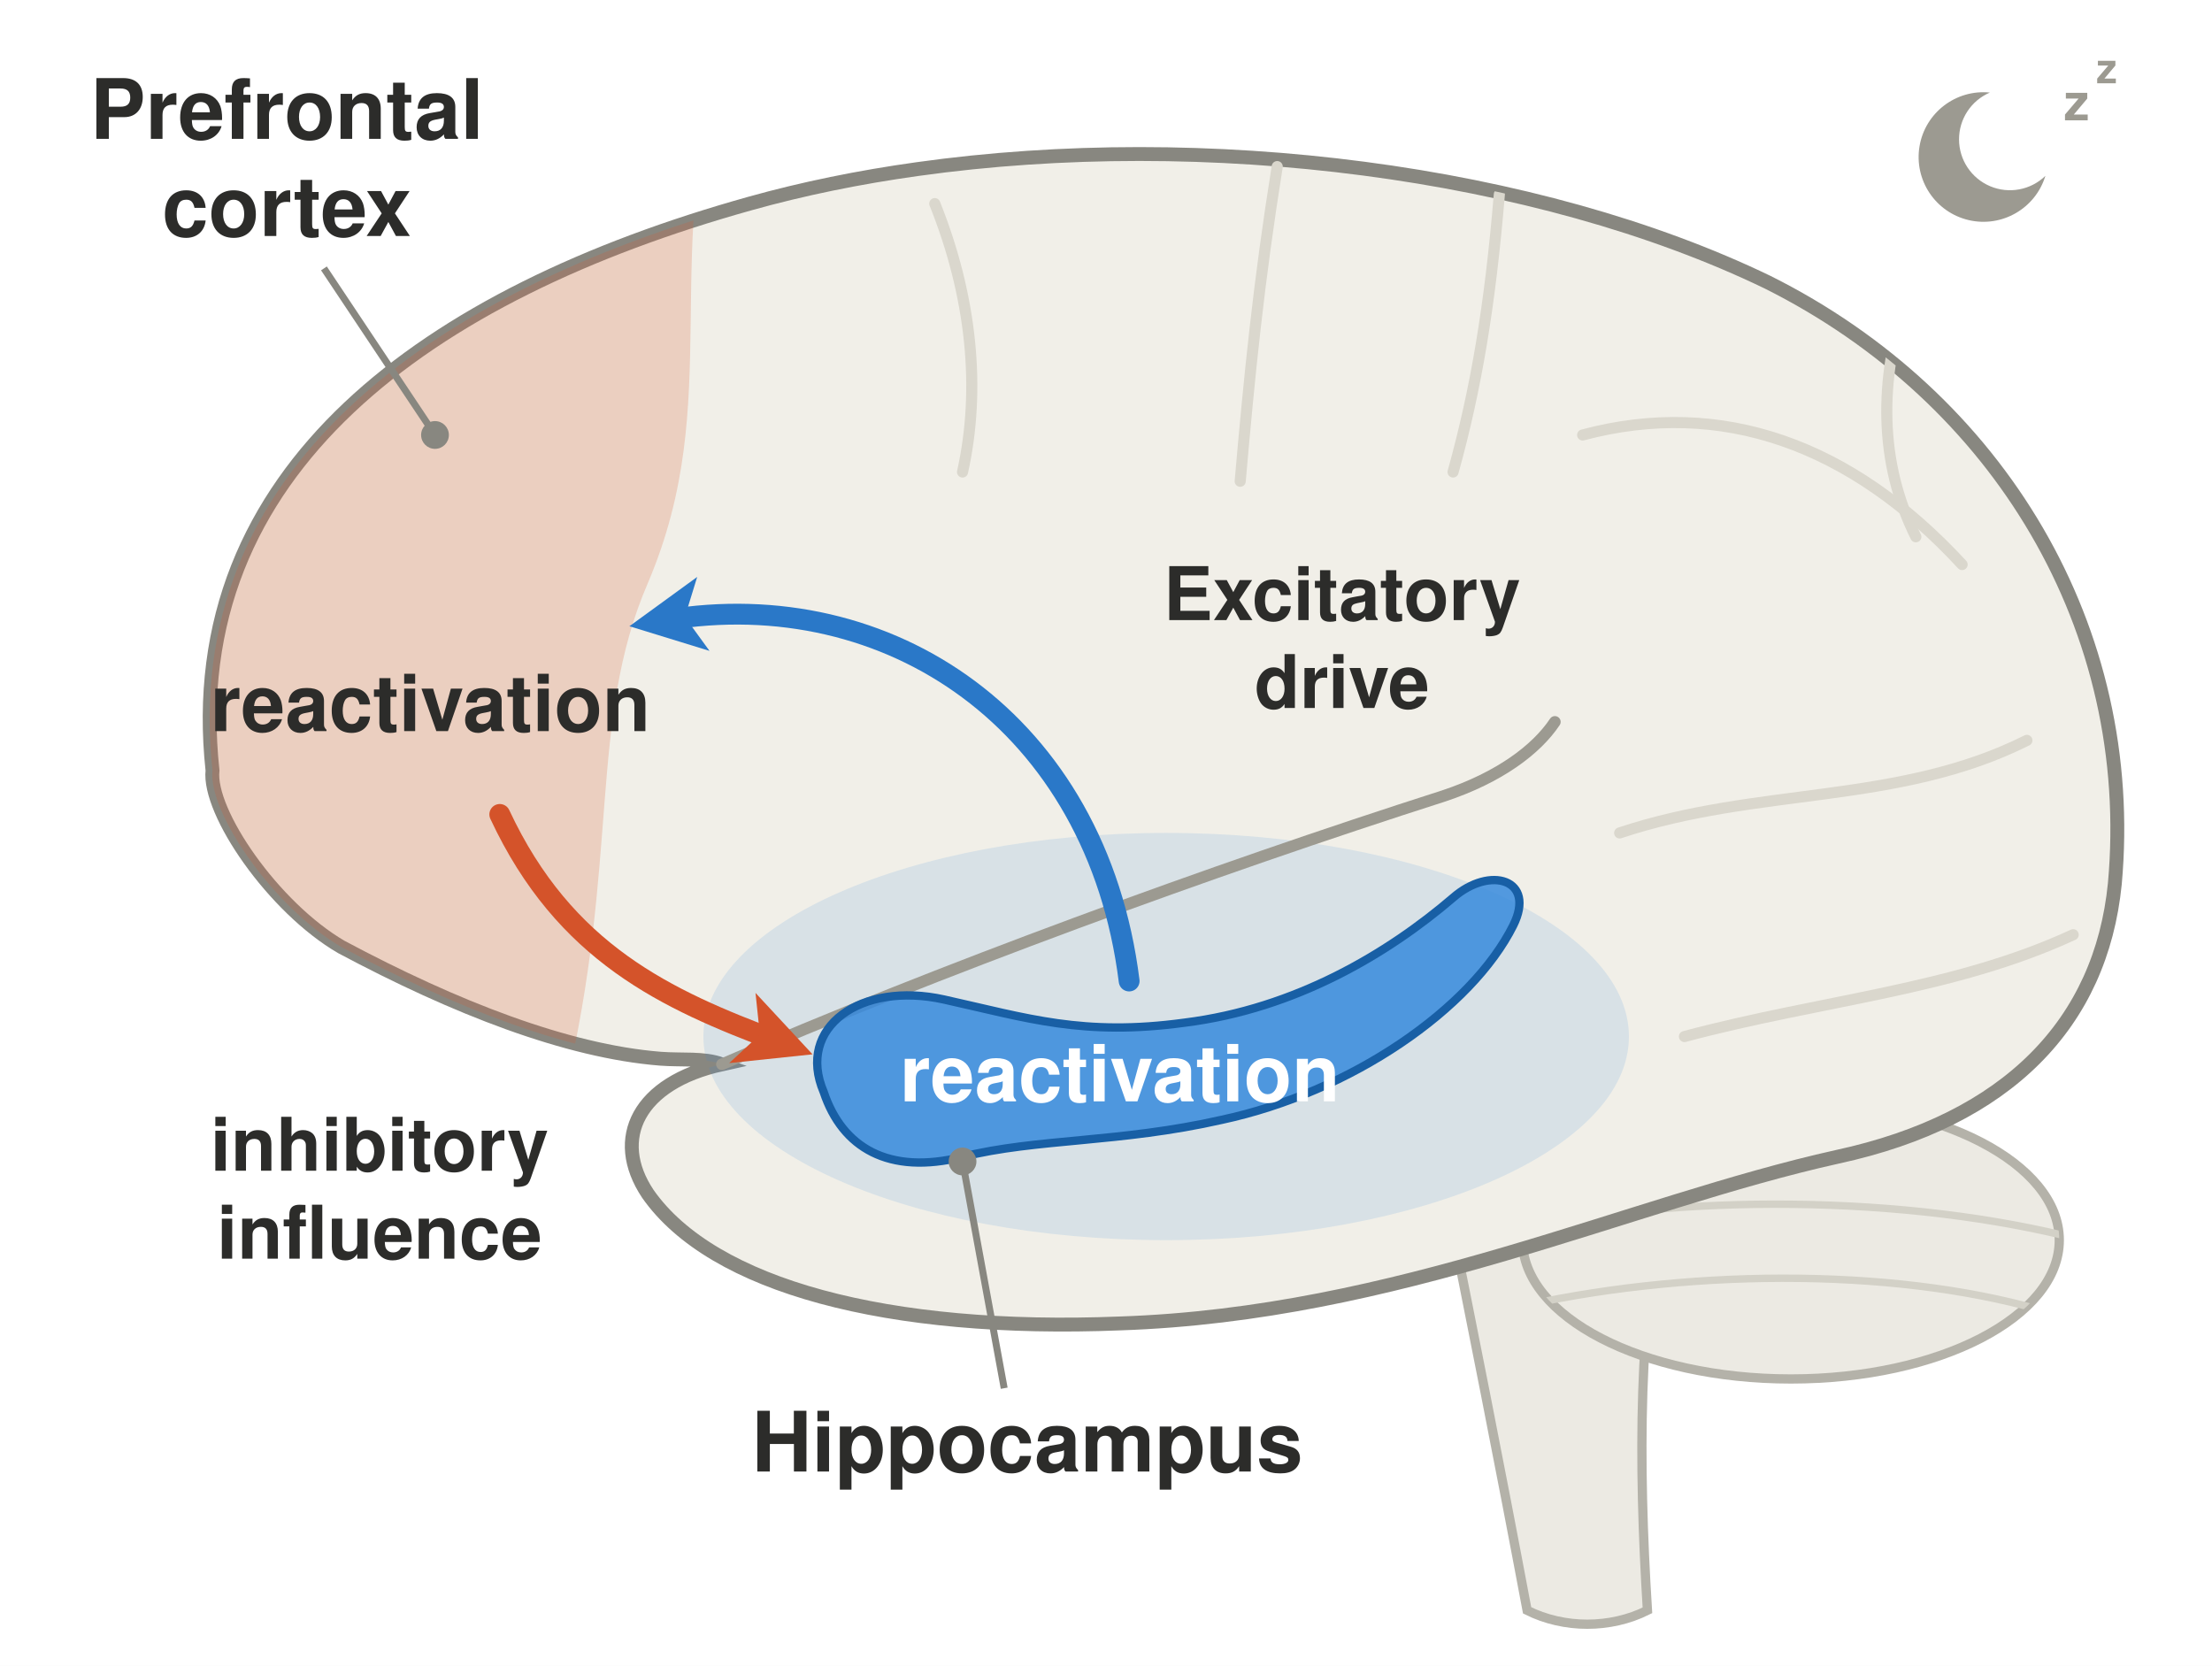
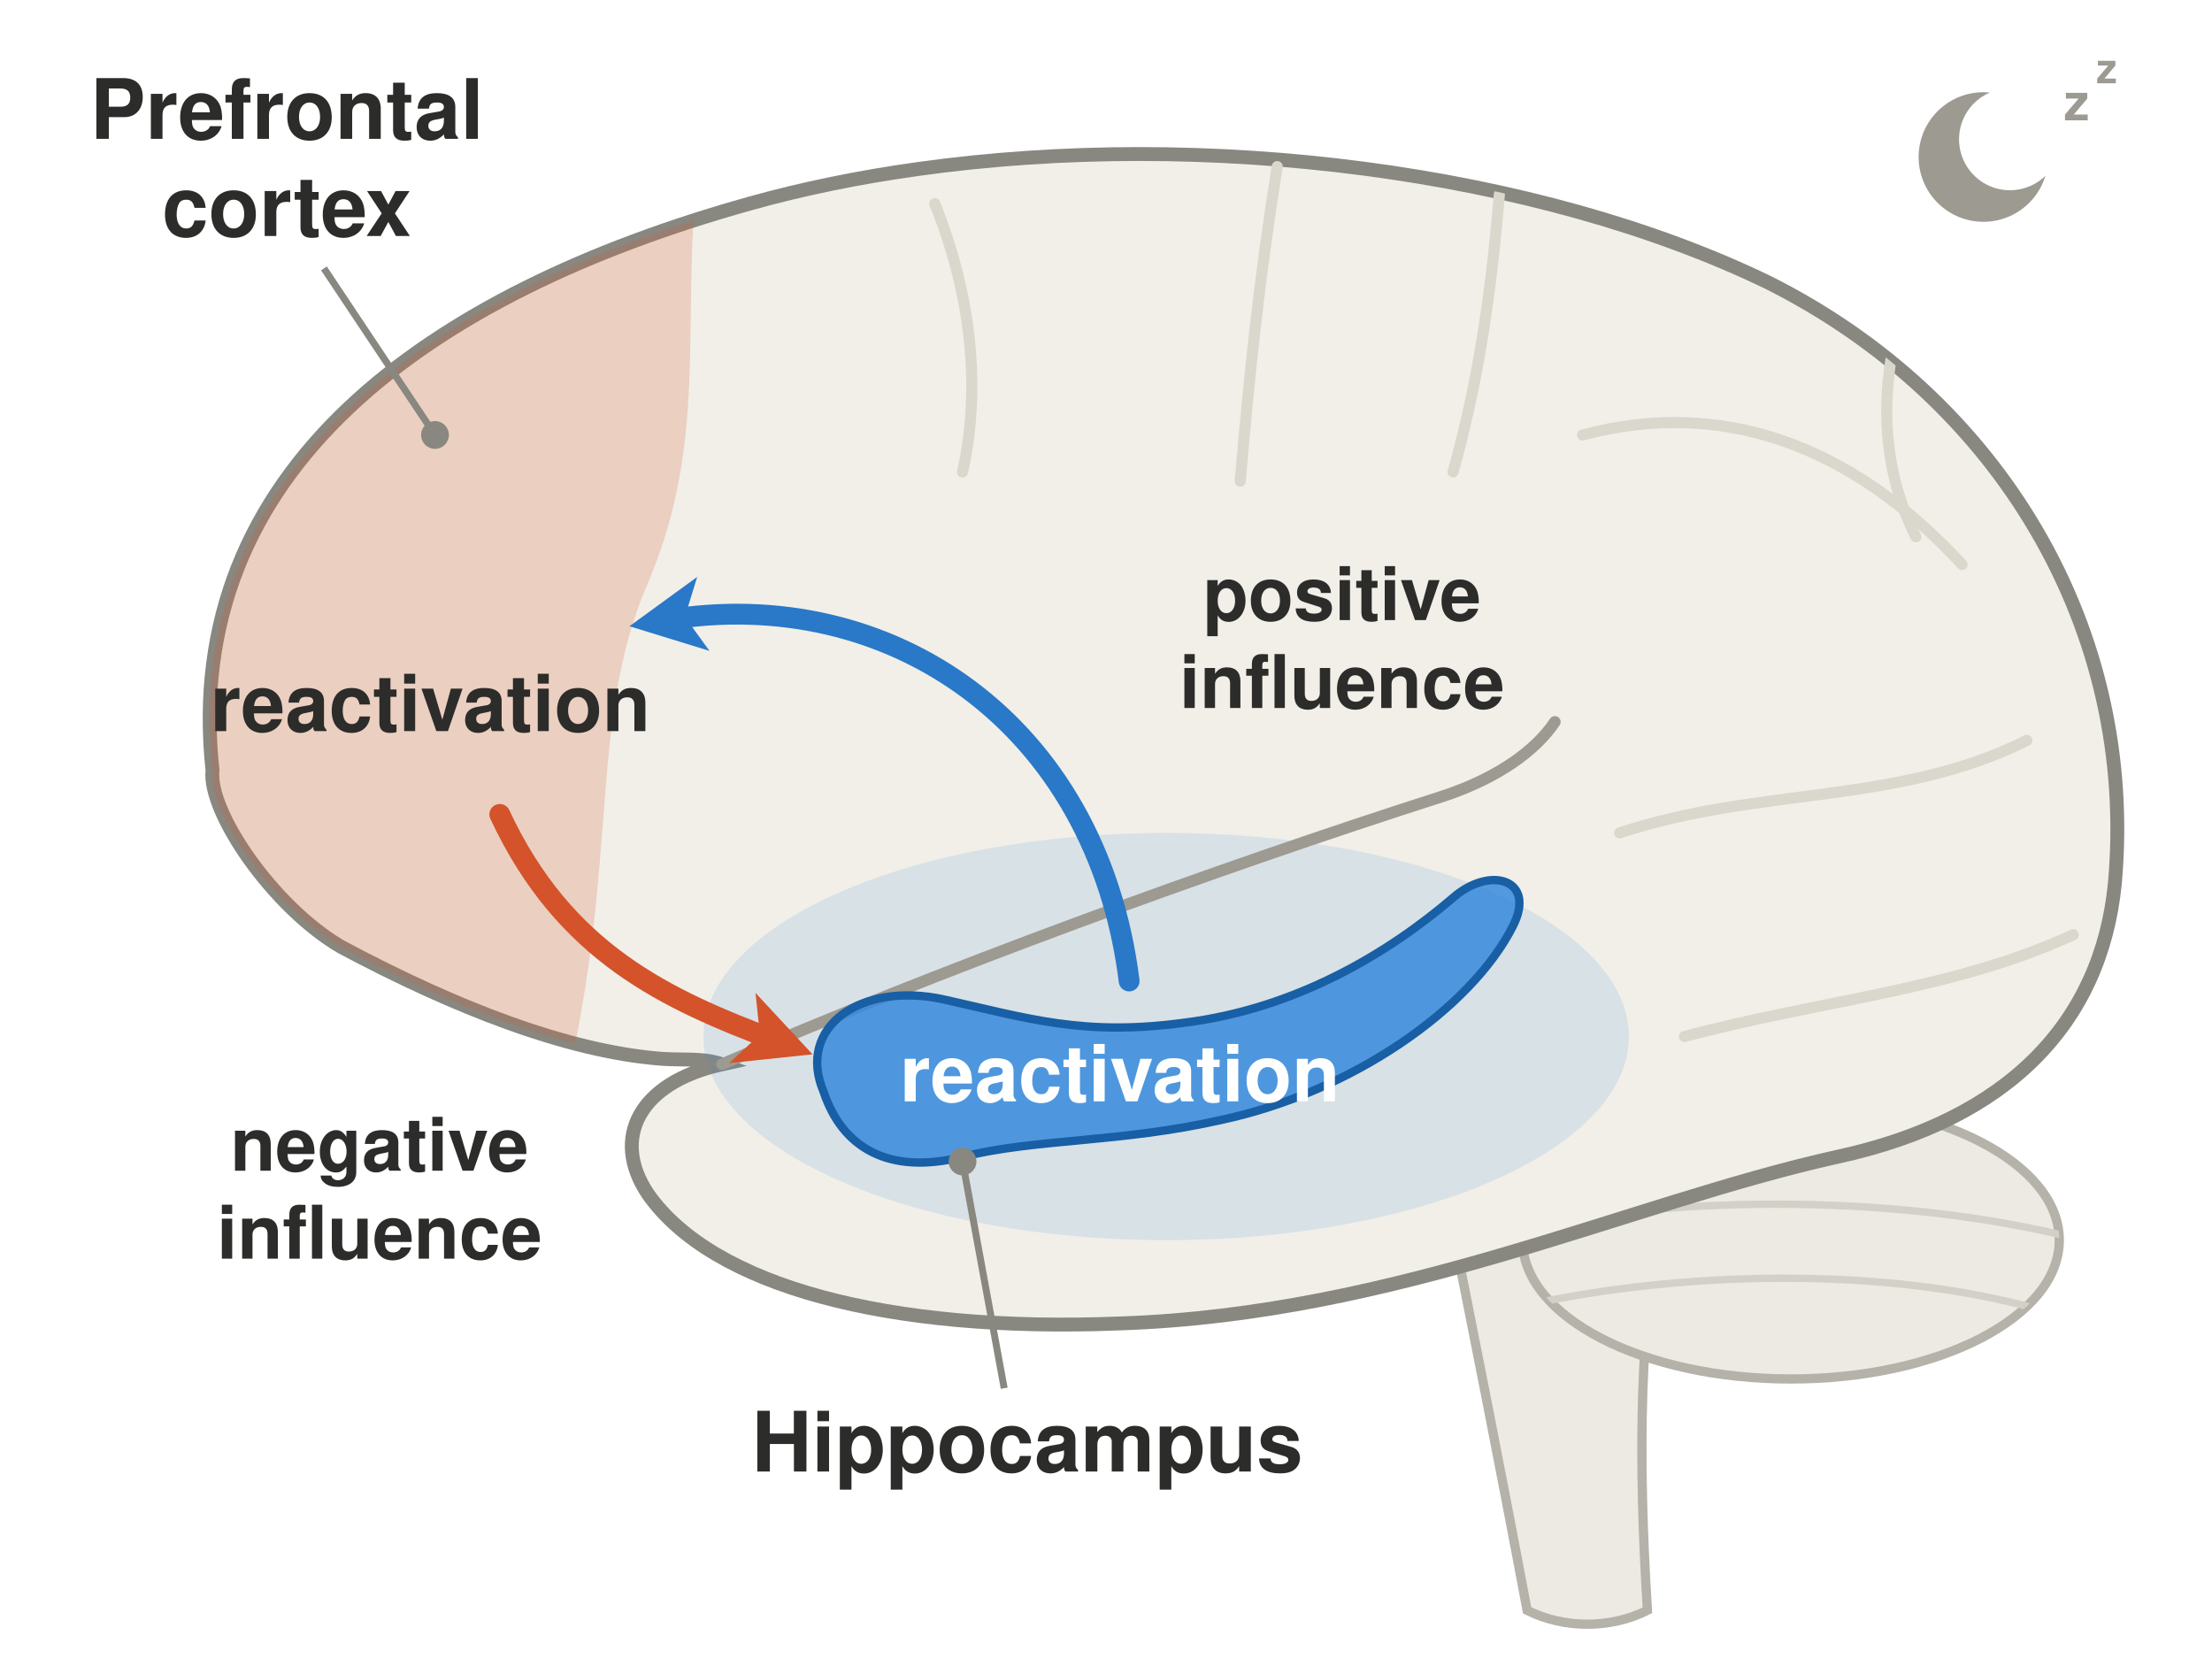
<svg xmlns="http://www.w3.org/2000/svg" width="478" height="360" viewBox="128 34 478 360" font-family="Helvetica, Arial, sans-serif" font-weight="bold">
  <rect x="128" y="34" width="478" height="360" fill="#FFFFFF" />
  <defs>
    <marker id="aB" viewBox="0 0 10 10" refX="5" refY="5" markerWidth="3.6" markerHeight="3.6" orient="auto-start-reverse">
      <path d="M0,0 L10,5 L0,10 L2.5,5 z" fill="#2A78C8" />
    </marker>
    <marker id="aC" viewBox="0 0 10 10" refX="5" refY="5" markerWidth="3.6" markerHeight="3.6" orient="auto-start-reverse">
      <path d="M0,0 L10,5 L0,10 L2.5,5 z" fill="#D4532A" />
    </marker>
    <clipPath id="clipCerebrum">
      <use href="#cerebrum" />
    </clipPath>
    <clipPath id="clipCerebellum">
      <use href="#cerebellum" />
    </clipPath>
  </defs>
  <g id="brainstem">
    <path d="M440 290 C446 320 452 350 458 382 C466 386 476 386 484 382 C482 350 482 318 488 292 Z" fill="#ECEAE3" stroke="#B4B2A9" stroke-width="2" />
  </g>
  <g id="cerebellum-layer">
    <path id="cerebellum" d="M457 302 C457 285.43 482.97 272 515 272 C547.03 272 573 285.43 573 302 C573 318.57 547.03 332 515 332 C482.97 332 457 318.57 457 302 Z" fill="#ECEAE3" stroke="#B4B2A9" stroke-width="2" />
    <g clip-path="url(#clipCerebellum)" fill="none" stroke="#D3D1C7" stroke-width="1.6">
      <path d="M455 300 C490 292 540 292 578 302" />
      <path d="M458 316 C495 308 540 308 572 318" />
    </g>
  </g>
  <g id="cerebrum-layer">
    <path id="cerebrum" d="M173.92 200.5 C166.92 135.5 220.76 97.36 290 78 C301.53 74.77 313.7 72.29 326.25 70.54 C388.49 61.81 460.07 70.87 510 95 C560 120 590 170 585 225 C582 255 562 276 525 284 C480 294 430 318 370 320 C320 322 282 312 268 292 C260 280 266 268 284 264 C280.01 262.55 275.44 263.16 270.71 262.79 C250.48 261.18 226.32 251.75 201.77 238.65 C187.08 230.1 172.92 209.5 173.92 200.5 Z" fill="#F1EFE8" stroke="#888780" stroke-width="3" />
    <g clip-path="url(#clipCerebrum)">
      <g id="sulci" fill="none" stroke="#DAD7CD" stroke-width="2.4" stroke-linecap="round">
        <path d="M404 70 C400 95 398 115 396 138" />
        <path d="M452 76 C450 100 447 118 442 136" />
        <path d="M470 128 C500 120 528 130 552 156" />
        <path d="M540 98 C534 116 534 134 542 150" />
        <path d="M478 214 C508 204 538 208 566 194" />
        <path d="M492 258 C522 250 550 248 576 236" />
        <path d="M330 78 C338 98 340 118 336 136" />
      </g>
      <path id="pfc-region" d="M100 40 L285 40 C270 90 285 120 268 160 C255 190 262 220 250 270 L100 270 Z" fill="#D85A30" opacity="0.22" />
      <ellipse id="hpc-halo" cx="380" cy="258" rx="100" ry="44" fill="#378ADD" opacity="0.14" />
    </g>
    <path id="lateral-sulcus" d="M284 264 C330 244 390 222 440 206 C452 202 460 196 464 190" fill="none" stroke="#9C9A91" stroke-width="2.5" stroke-linecap="round" />
  </g>
  <g id="hippocampus">
    <path d="M306 270 C300 256 314 246 332 250 C350 254 362 258 384 255 C408 252 428 240 442 228 C450 221 460 224 455 234 C446 252 420 270 392 276 C370 281 352 280 336 284 C320 288 310 282 306 270 Z" fill="#378ADD" fill-opacity="0.85" stroke="#185FA5" stroke-width="1.8" />
  </g>
  <g id="arrows" fill="none" stroke-width="4.5" stroke-linecap="round">
    <path d="M372 246 C365 190 320 160 272 168" stroke="#2A78C8" marker-end="url(#aB)" />
    <path d="M236 210 C250 240 272 250 296 259" stroke="#D4532A" marker-end="url(#aC)" />
  </g>
  <g id="region-text" text-anchor="middle" font-size="17">
    <text x="221" y="192" fill="#2C2C2A">reactivation</text>
    <text x="370" y="272" fill="#FFFFFF">reactivation</text>
  </g>
  <g id="labels" text-anchor="middle" font-size="16" fill="#2C2C2A">
-     <text x="418" y="168">Excitatory</text>
-     <text x="418" y="187">drive</text>
-     <text x="210" y="287">inhibitory</text>
+     <text x="418" y="168">positive</text>
+     <text x="418" y="187">influence</text>
+     <text x="210" y="287">negative</text>
    <text x="210" y="306">influence</text>
    <text x="190" y="64" font-size="18">Prefrontal</text>
    <text x="190" y="85" font-size="18">cortex</text>
    <text x="350" y="352" font-size="18">Hippocampus</text>
  </g>
  <g id="leaders" stroke="#888780" stroke-width="1.5" fill="#888780">
    <line x1="198" y1="92" x2="222" y2="128" />
    <circle cx="222" cy="128" r="3" stroke="none" />
    <line x1="345" y1="334" x2="336" y2="285" />
    <circle cx="336" cy="285" r="3" stroke="none" />
  </g>
  <g id="sleep-moon" transform="translate(548 66)" fill="#9C9A91">
    <path d="M10 -12 A14 14 0 1 0 22 6 A11 11 0 1 1 10 -12 Z" />
    <text x="26" y="-6" font-size="11">z</text>
    <text x="33" y="-14" font-size="9">z</text>
  </g>
</svg>
